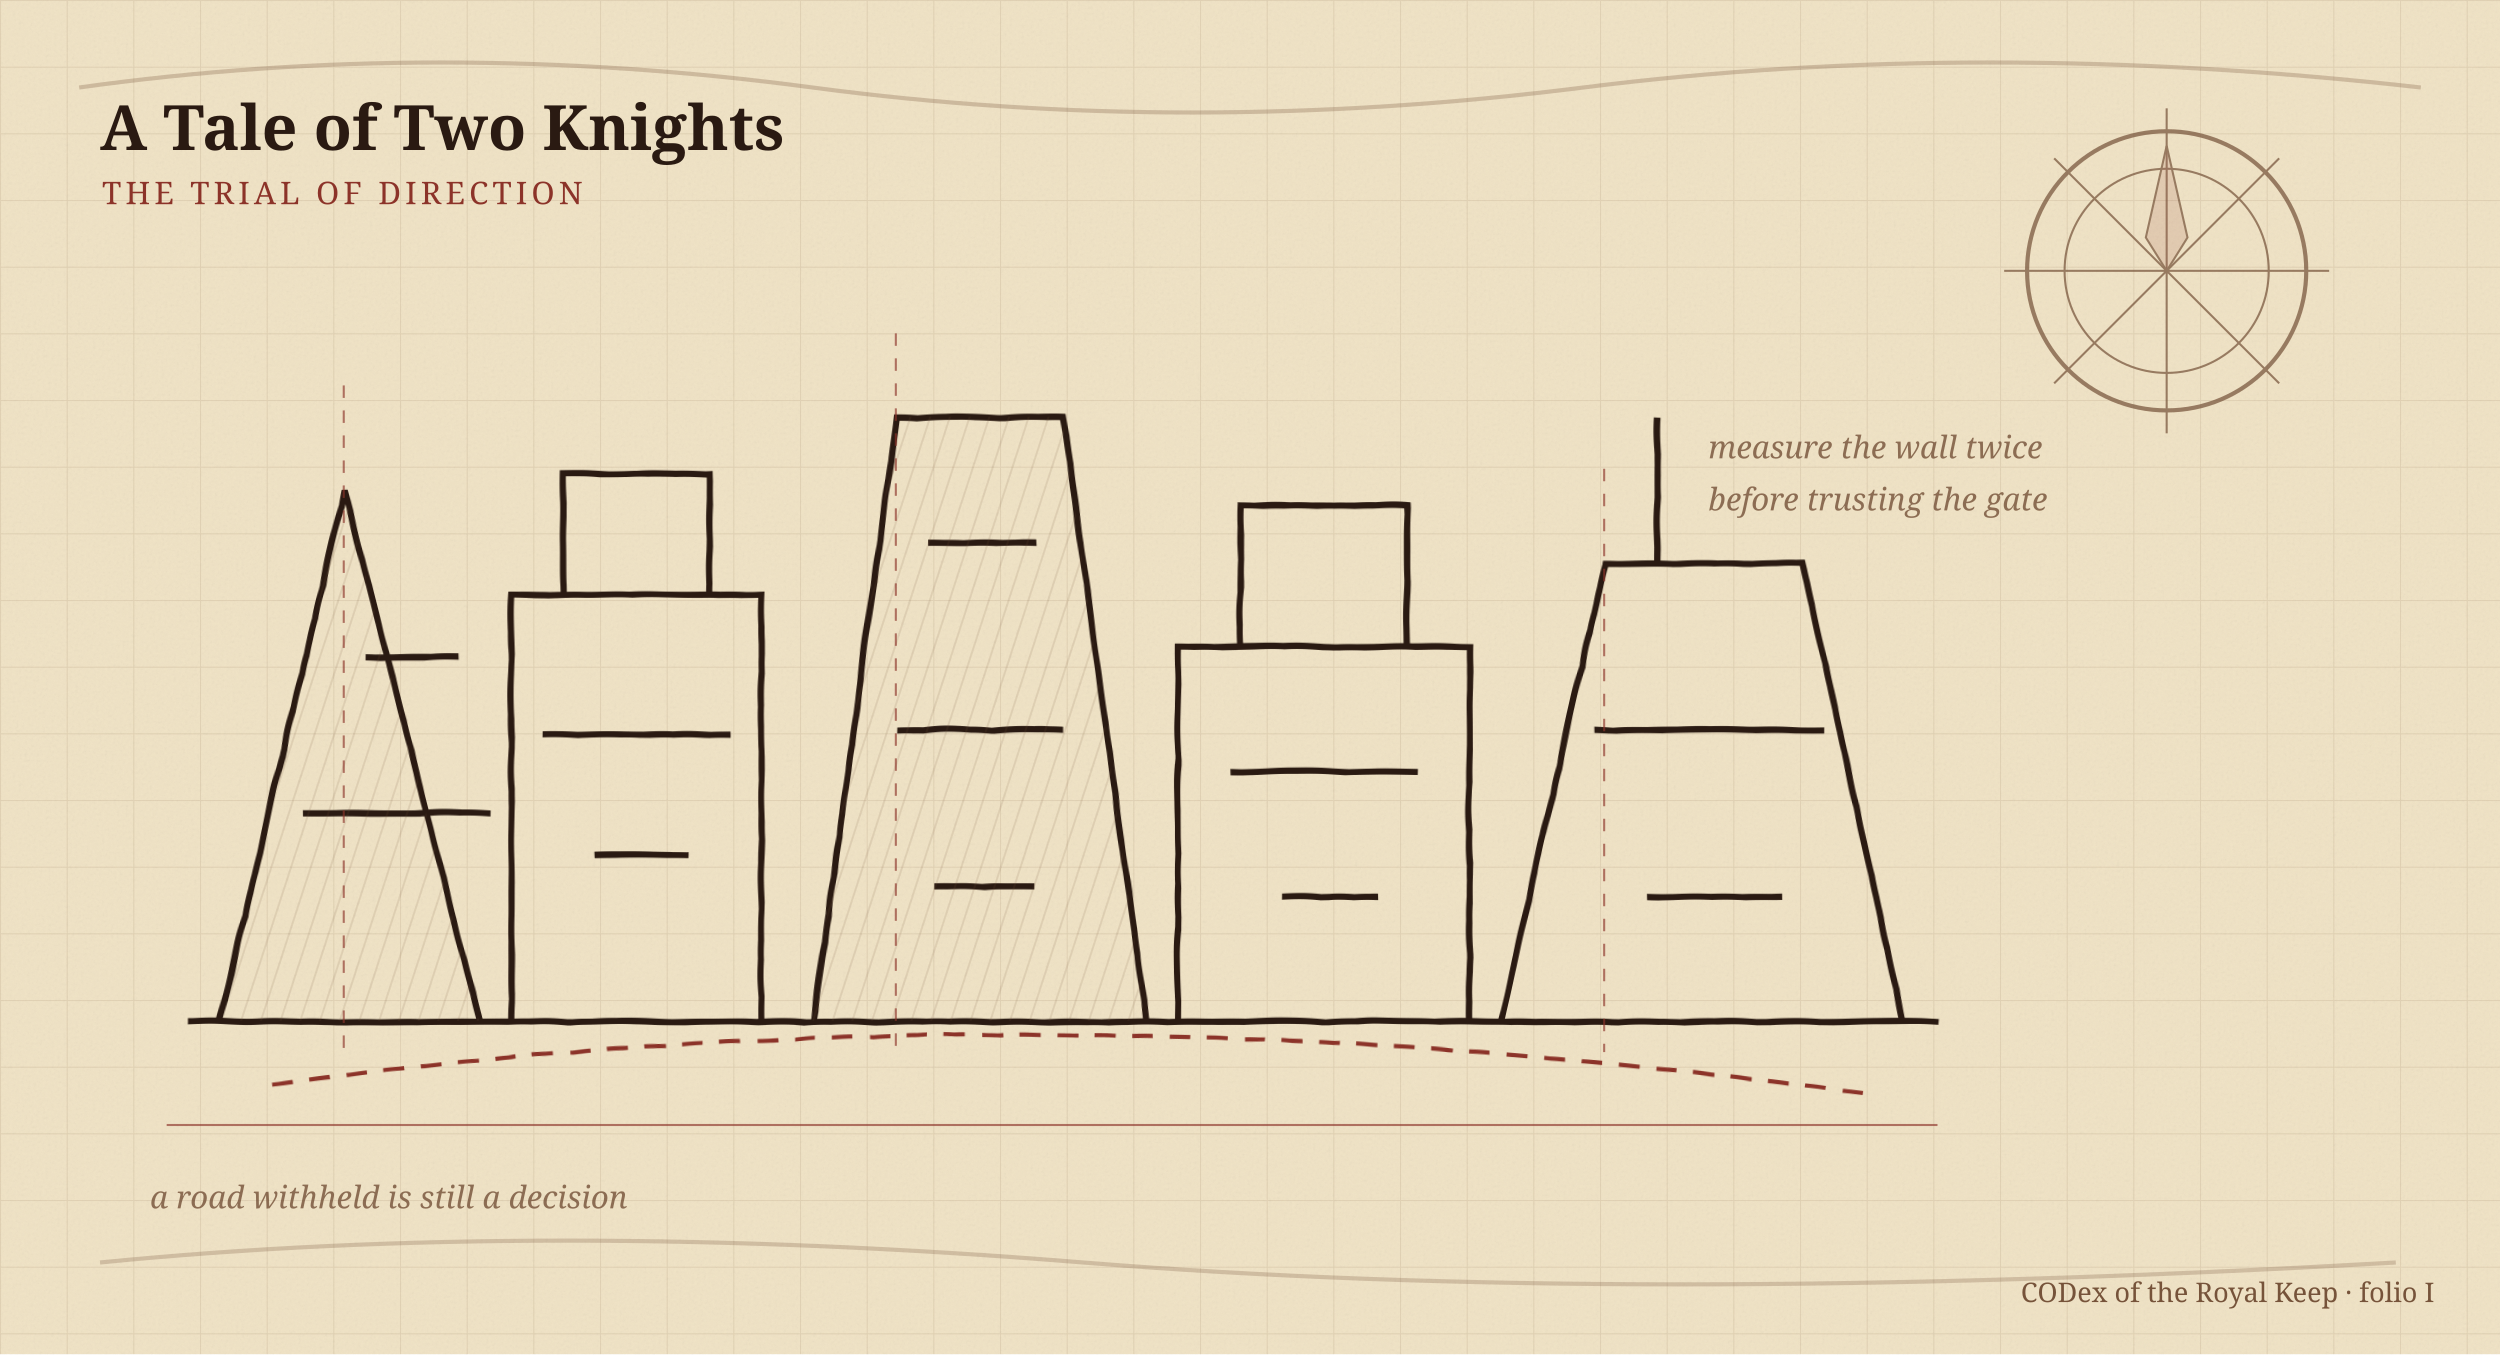
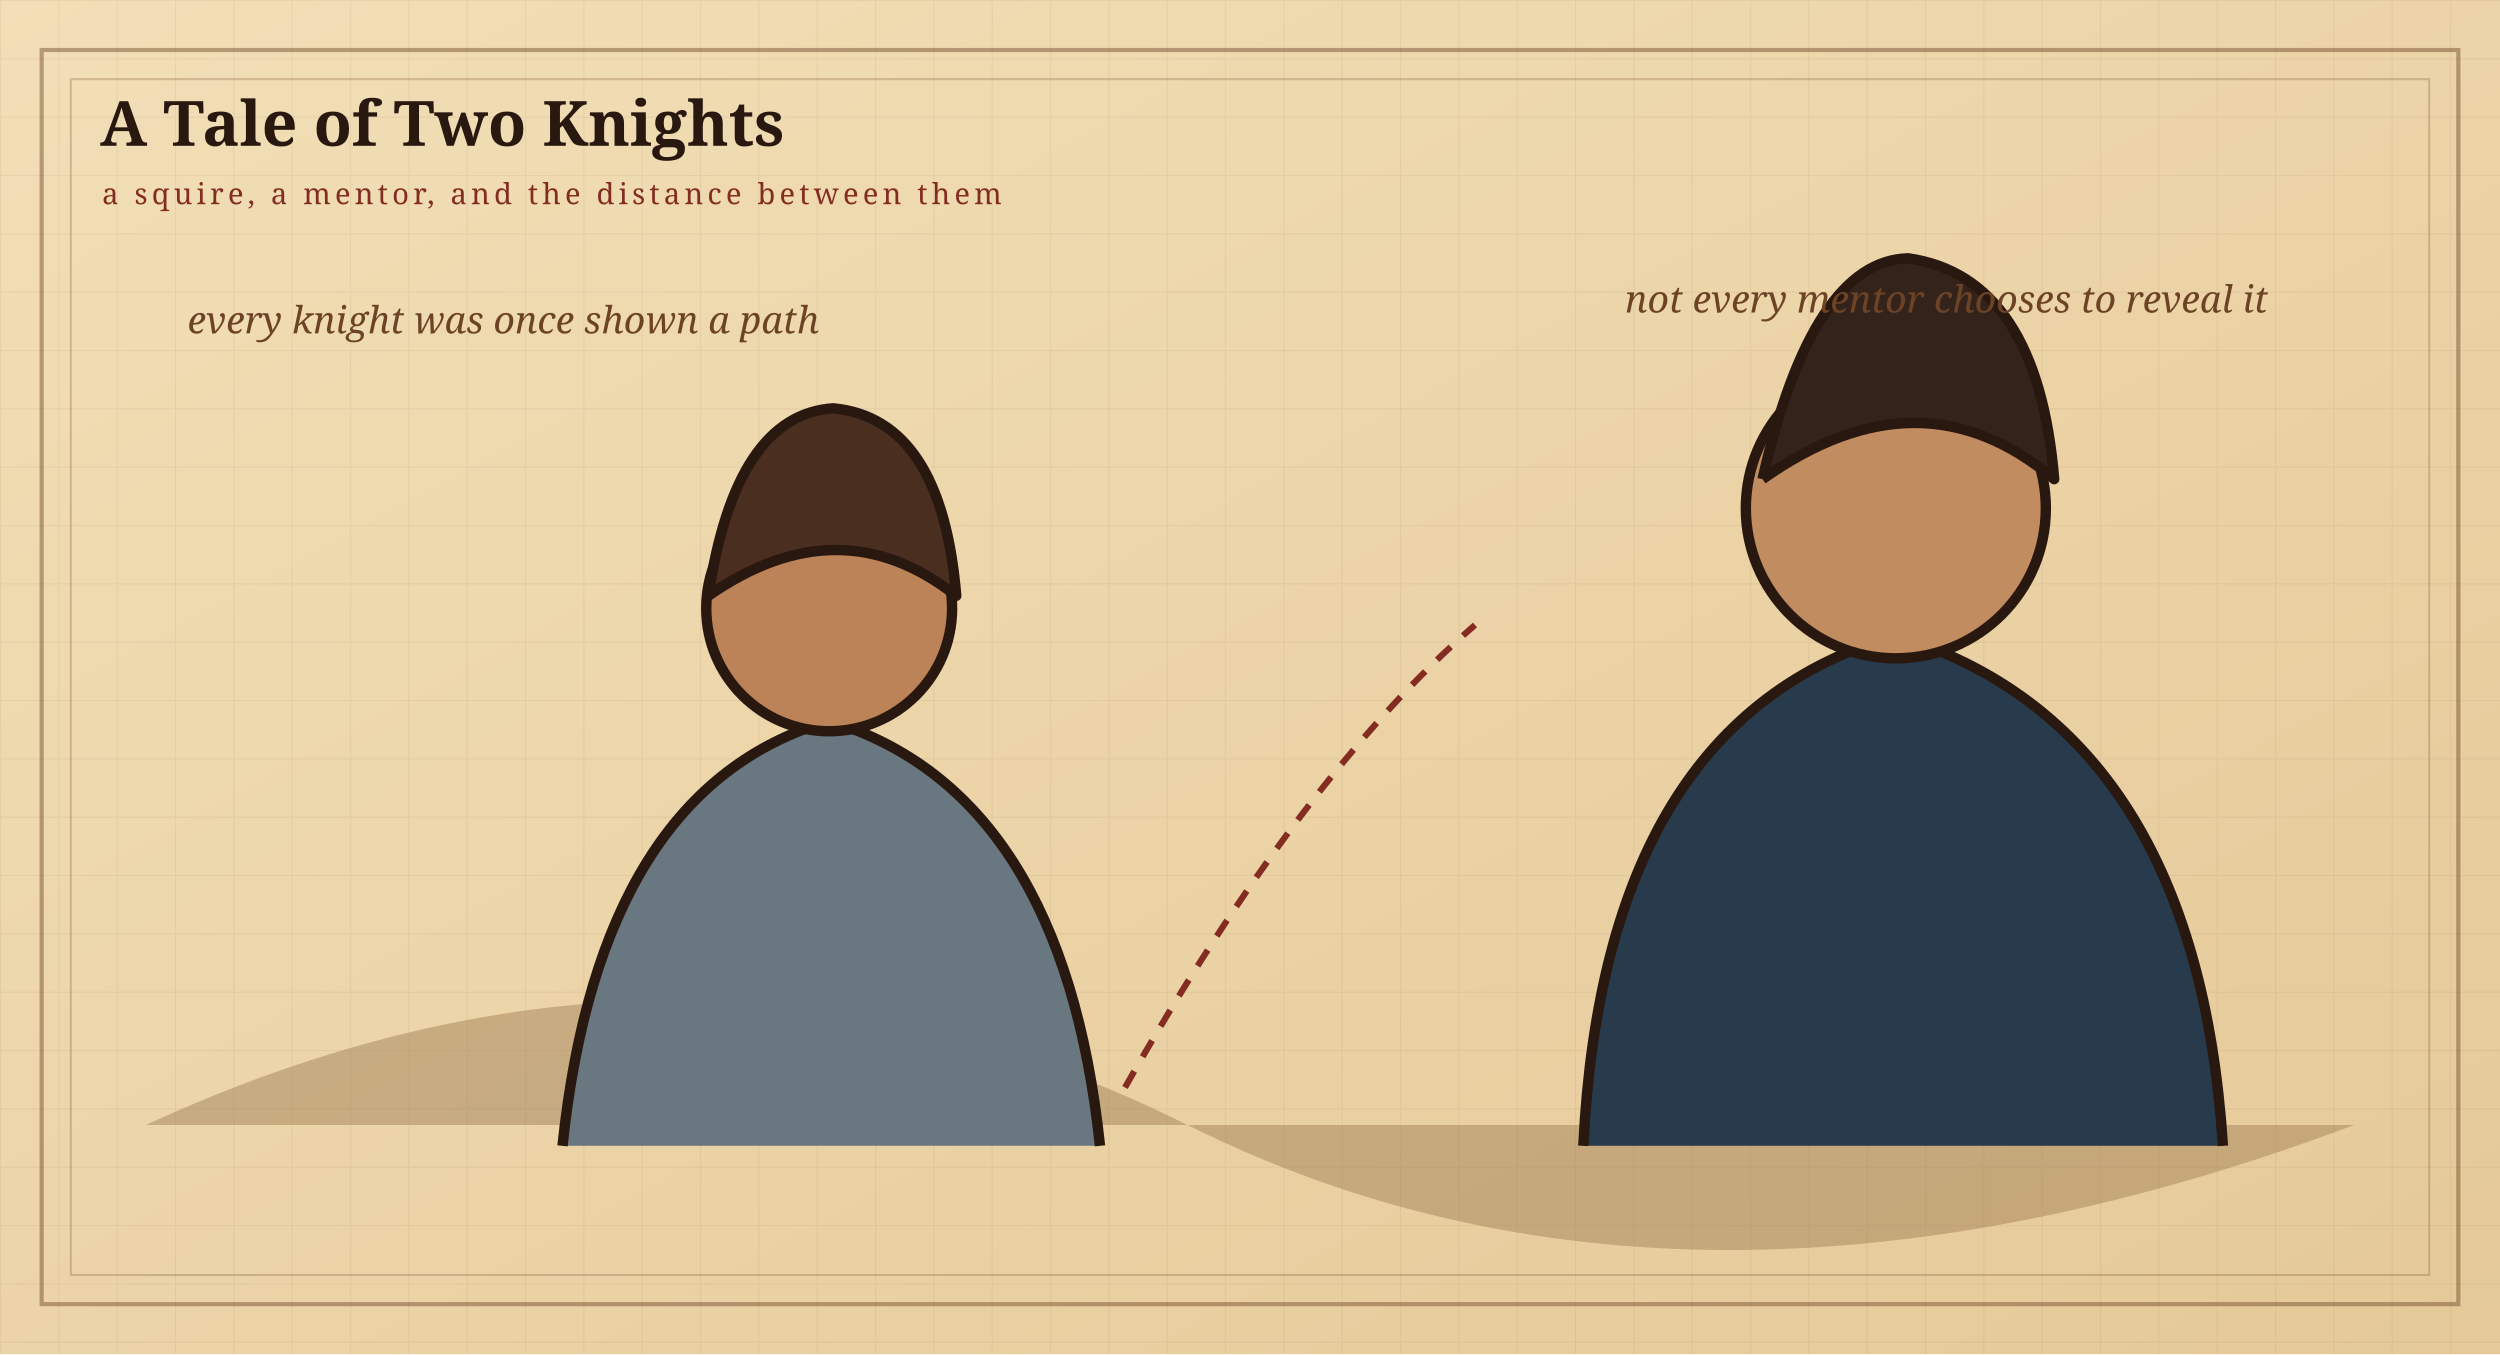
- <svg xmlns="http://www.w3.org/2000/svg" viewBox="0 0 1200 650" role="img" aria-labelledby="t d">
+ <svg xmlns="http://www.w3.org/2000/svg" viewBox="0 0 1200 650" role="img">
  <defs>
-     <filter id="paper">
-       <feTurbulence baseFrequency=".7" numOctaves="3" seed="7" type="fractalNoise" result="n" />
-       <feColorMatrix in="n" type="saturate" values="0" />
-       <feComponentTransfer>
-         <feFuncA type="table" tableValues="0 .13" />
-       </feComponentTransfer>
+     <linearGradient id="paper" x1="0" y1="0" x2="1" y2="1">
+       <stop stop-color="#f2dfb7" />
+       <stop offset="1" stop-color="#e5c998" />
+     </linearGradient>
+     <filter id="rough">
+       <feTurbulence baseFrequency=".018" numOctaves="2" seed="6" result="n" />
+       <feDisplacementMap in="SourceGraphic" in2="n" scale="1.2" />
    </filter>
-     <filter id="rough">
-       <feTurbulence baseFrequency=".025" numOctaves="2" seed="4" result="n" />
-       <feDisplacementMap in="SourceGraphic" in2="n" scale="1.6" />
+     <pattern id="grain" width="28" height="28" patternUnits="userSpaceOnUse">
+       <path d="M28 0H0V28" fill="none" stroke="#6d4326" stroke-opacity=".07" />
+     </pattern>
+     <filter id="shadow">
+       <feDropShadow dx="0" dy="5" stdDeviation="5" flood-opacity=".25" />
    </filter>
-     <pattern id="grid" width="32" height="32" patternUnits="userSpaceOnUse">
-       <path d="M32 0H0V32" fill="none" stroke="#76533a" stroke-opacity=".12" stroke-width="1" />
-     </pattern>
-     <pattern id="hatch" width="9" height="9" patternUnits="userSpaceOnUse" patternTransform="rotate(18)">
-       <line x1="0" y1="0" x2="0" y2="9" stroke="#76533a" stroke-opacity=".18" stroke-width="2" />
-     </pattern>
  </defs>
-   <rect width="100%" height="100%" fill="#efe2c4" />
-   <rect width="100%" height="100%" fill="url(#grid)" />
-   <rect width="100%" height="100%" filter="url(#paper)" opacity=".6" />
-   <path d="M38 42 Q210 18 390 42 T760 42 T1162 42" fill="none" stroke="#76533a" stroke-opacity=".28" stroke-width="2" />
-   <path d="M48 606 Q260 585 520 606 T1150 606" fill="none" stroke="#76533a" stroke-opacity=".25" stroke-width="2" />
-   <g transform="translate(1040 130)" stroke="#76533a" fill="none" opacity=".72">
-     <circle r="67" stroke-width="2" />
-     <circle r="49" />
-     <path d="M0-78V78M-78 0H78M-54-54L54 54M54-54L-54 54" />
-     <path d="M0-60l10 44-10 16-10-16z" fill="#8c3329" fill-opacity=".18" />
+   <rect width="1200" height="650" fill="url(#paper)" />
+   <rect width="1200" height="650" fill="url(#grain)" />
+   <path d="M20 24H1180V626H20Z" fill="none" stroke="#6d4326" stroke-width="2" opacity=".45" />
+   <path d="M34 38H1166V612H34Z" fill="none" stroke="#6d4326" stroke-width="1" opacity=".25" />
+   <text x="48" y="70" font-family="Georgia,serif" font-size="30" font-weight="700" fill="#28180f">A Tale of Two Knights</text>
+   <text x="49" y="98" font-family="Georgia,serif" font-size="14" letter-spacing="2" fill="#842c22">a squire, a mentor, and the distance between them</text>
+   <path d="M70 540q260-120 500 0t560 0" fill="#9c7a50" opacity=".45" />
+   <g stroke="#28180f" stroke-width="5" stroke-linejoin="round">
+     <path d="M760 550q10-205 150-245q144 44 157 245" fill="#283b4c" />
+     <circle cx="910" cy="244" r="72" fill="#c28c61" />
+     <path d="M846 230q24-105 70-106q62 9 70 106q-64-54-140 0" fill="#34231b" />
+     <path d="M270 550q18-172 128-204q112 34 130 204" fill="#697880" />
+     <circle cx="398" cy="292" r="59" fill="#bd8358" />
+     <path d="M340 286q13-87 60-90q52 5 59 90q-56-44-119 0" fill="#4a2e20" />
  </g>
-   <g filter="url(#rough)" stroke="#2a1a12" stroke-width="3" fill="none">
-     <path d="M105 490L165 235 230 490M175 315h45M145 390h90" />
-     <path d="M245 490V285h120v205M270 285v-58h70v58M260 352h90M285 410h45" />
-     <path d="M390 490L430 200h80l40 290M445 260h52M430 350h80M448 425h48" />
-     <path d="M565 490V310h140v180M595 310v-68h80v68M590 370h90M615 430h46" />
-     <path d="M720 490L770 270h95l48 220M795 270v-70M765 350h110M790 430h65" />
-     <path d="M90 490H930" />
-     <path d="M130 520 Q500 470 900 525" stroke="#8c3329" stroke-width="2" stroke-dasharray="10 8" />
+   <path d="M540 522q85-150 168-222" stroke="#842c22" stroke-width="3" stroke-dasharray="9 8" fill="none" />
+   <g font-family="Georgia,serif" fill="#6d4326" font-style="italic" font-size="18">
+     <text x="90" y="160">every knight was once shown a path</text>
+     <text x="780" y="150">not every mentor chooses to reveal it</text>
  </g>
-   <g fill="url(#hatch)" opacity=".65">
-     <path d="M108 490L165 235 230 490Z" />
-     <path d="M390 490L430 200h80l40 290Z" />
-   </g>
-   <g stroke="#8c3329" fill="none" opacity=".65">
-     <path d="M165 185v320M430 160v345M770 225v280" stroke-dasharray="6 6" />
-     <path d="M80 540h850" />
-   </g>
-   <g fill="#76533a" font-family="Georgia,serif" font-style="italic" font-size="15" opacity=".82">
-     <text x="820" y="220">measure the wall twice</text>
-     <text x="820" y="245">before trusting the gate</text>
-     <text x="72" y="580">a road withheld is still a decision</text>
-   </g>
-   <text x="48" y="72" font-family="Georgia,serif" font-size="30" font-weight="700" fill="#2a1a12">A Tale of Two Knights</text>
-   <text x="49" y="98" font-family="Georgia,serif" font-size="15" letter-spacing="2" fill="#8c3329">THE TRIAL OF DIRECTION</text>
-   <text x="970" y="625" font-family="Georgia,serif" font-size="13" fill="#76533a">CODex of the Royal Keep · folio I</text>
</svg>
